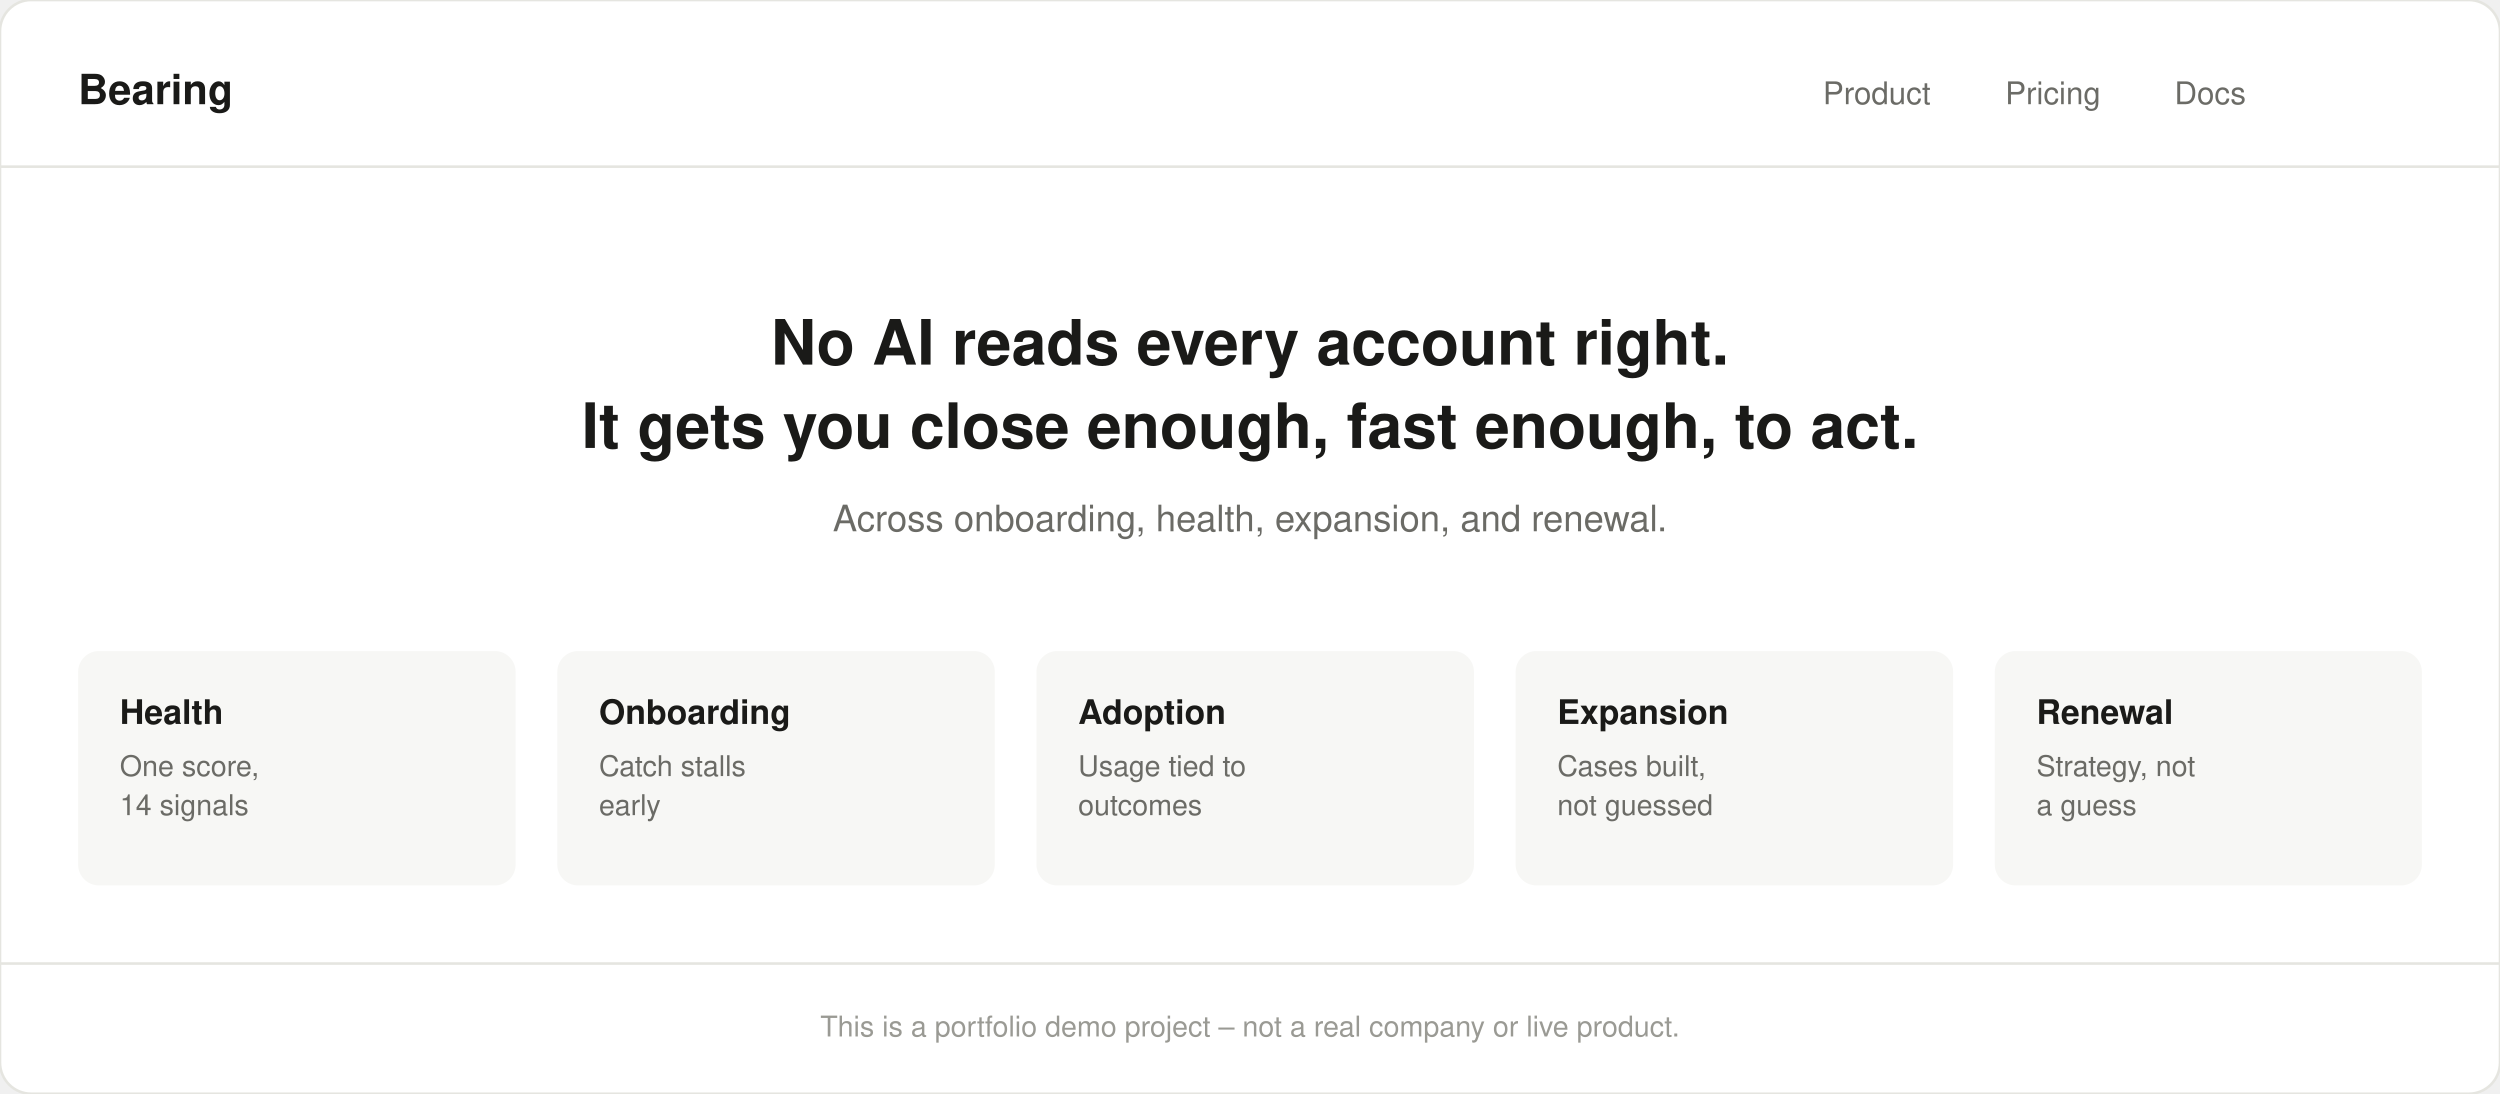
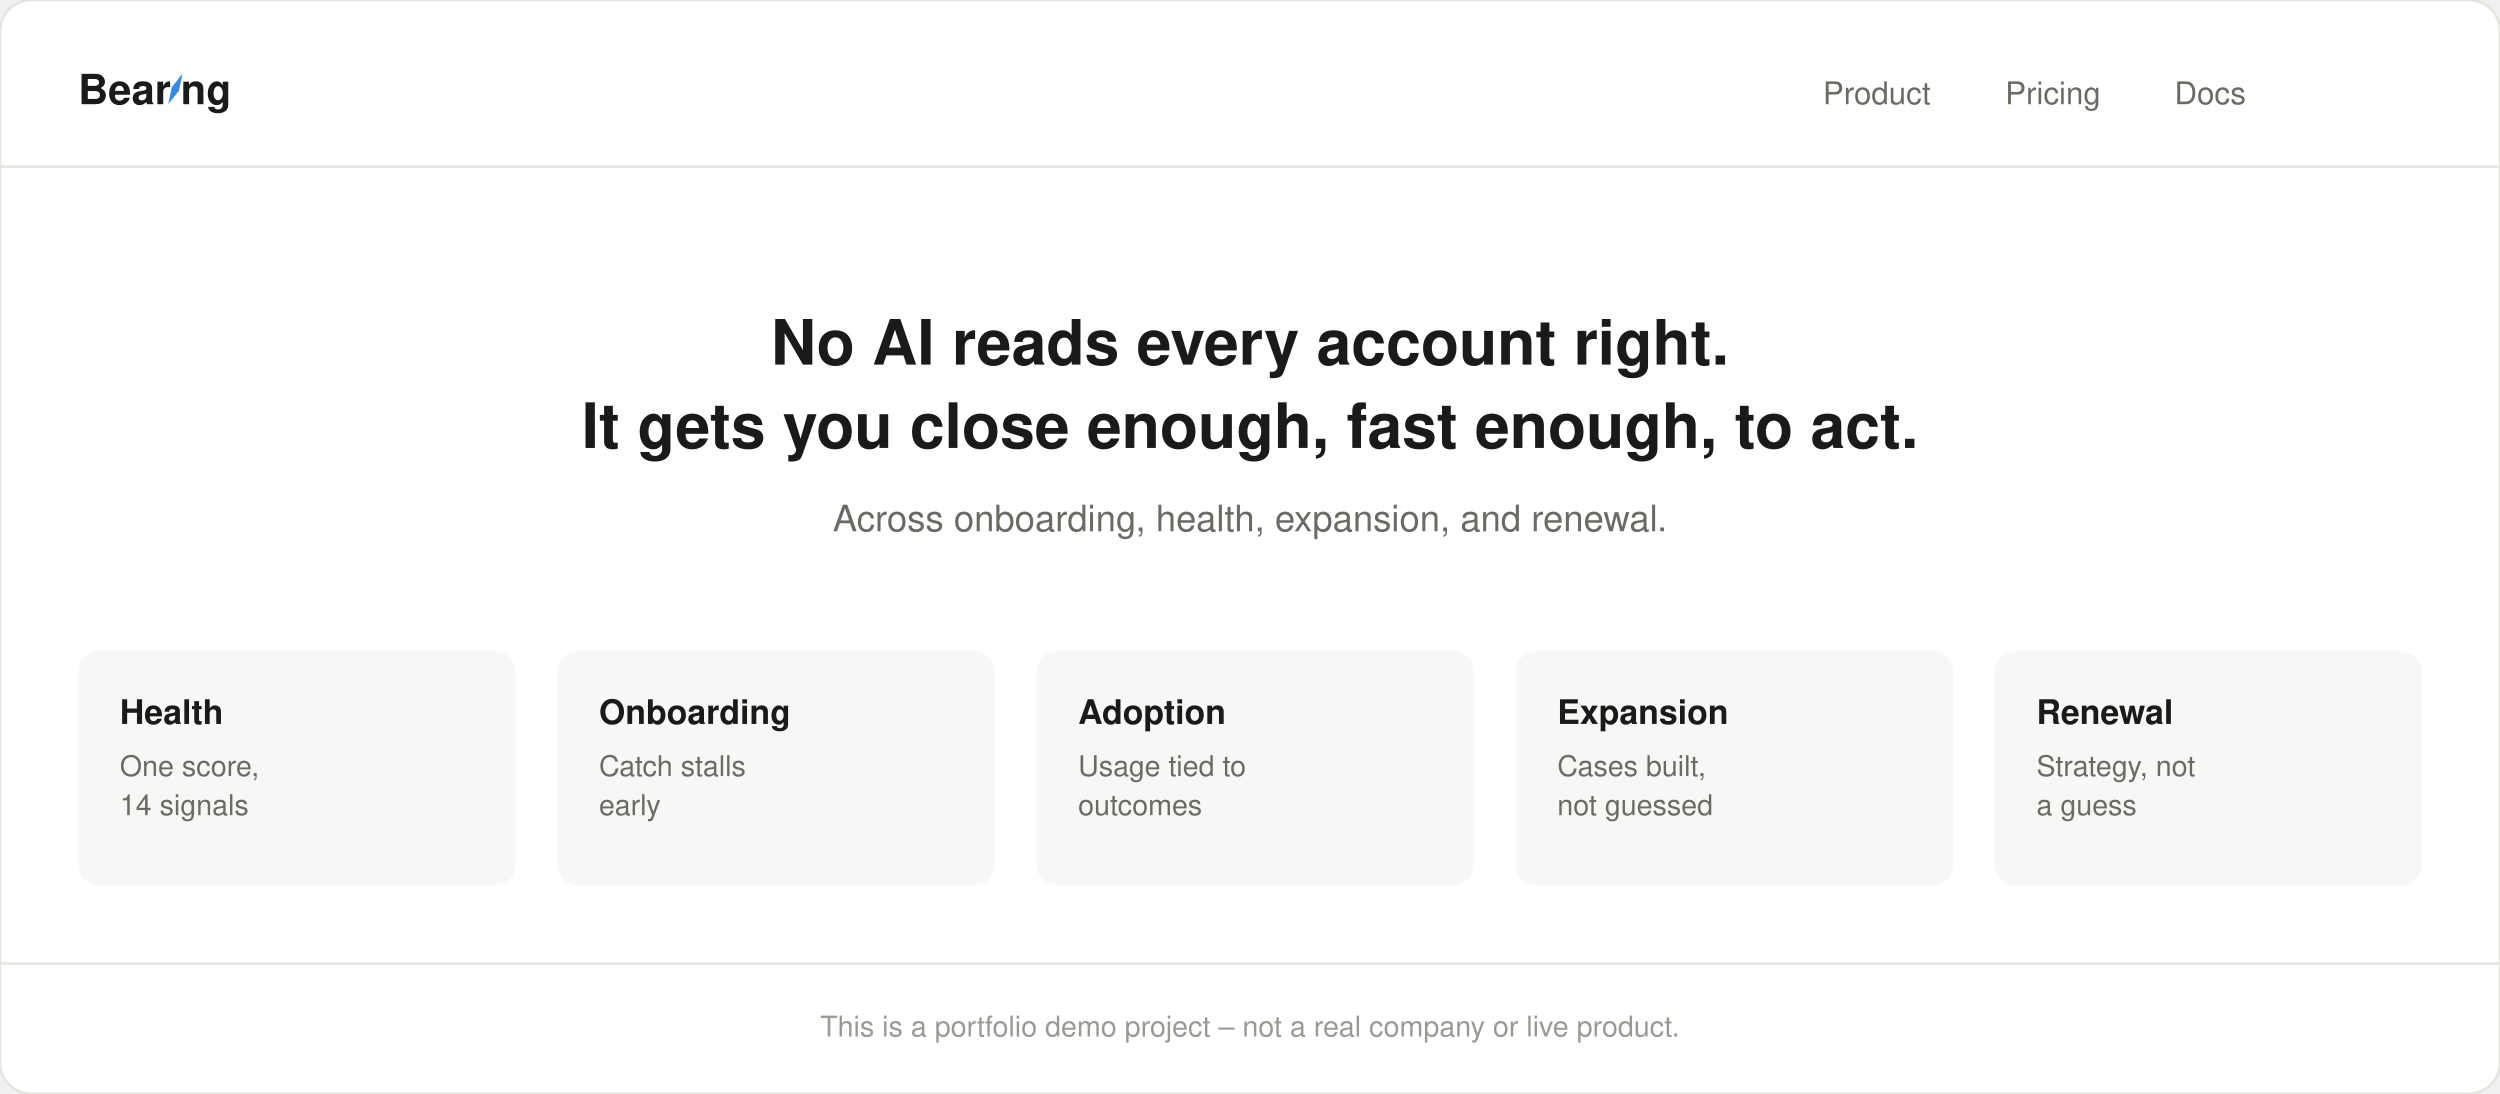
<svg xmlns="http://www.w3.org/2000/svg" viewBox="0 0 960 420" role="img" font-family="Helvetica, Arial, sans-serif">
  <rect x="0" y="0" width="960" height="420" rx="12" fill="#ffffff" stroke="#e5e5e0" />
  <line x1="0" y1="64" x2="960" y2="64" stroke="#e5e5e0" />
-   <text x="30" y="40" font-size="16" font-weight="700" fill="#1a1a18">Bearing</text>
+   <text x="30" y="40" font-size="16" font-weight="700" fill="#1a1a18">Bear</text>
+   <g transform="translate(67.36,34.13) rotate(25) scale(0.1704)">
+     <polygon points="0,-38 9,0 0,38 -9,0" fill="#378ADD" />
+   </g>
+   <text x="69.37" y="40" font-size="16" font-weight="700" fill="#1a1a18">ng</text>
  <text x="700" y="40" font-size="12" fill="#6b6b66">Product</text>
  <text x="770" y="40" font-size="12" fill="#6b6b66">Pricing</text>
  <text x="835" y="40" font-size="12" fill="#6b6b66">Docs</text>
  <text x="480" y="140" text-anchor="middle" font-size="24" font-weight="700" fill="#1a1a18">No AI reads every account right.</text>
  <text x="480" y="172" text-anchor="middle" font-size="24" font-weight="700" fill="#1a1a18">It gets you close enough, fast enough, to act.</text>
  <text x="480" y="204" text-anchor="middle" font-size="14" fill="#6b6b66">Across onboarding, health, expansion, and renewal.</text>
  <g font-size="13" font-weight="700" fill="#1a1a18">
    <rect x="30" y="250" width="168" height="90" rx="8" fill="#f7f7f5" />
    <text x="46" y="278">Health</text>
    <text x="46" y="298" font-size="11" font-weight="400" fill="#6b6b66">One score,</text>
    <text x="46" y="313" font-size="11" font-weight="400" fill="#6b6b66">14 signals</text>
    <rect x="214" y="250" width="168" height="90" rx="8" fill="#f7f7f5" />
    <text x="230" y="278">Onboarding</text>
    <text x="230" y="298" font-size="11" font-weight="400" fill="#6b6b66">Catch stalls</text>
    <text x="230" y="313" font-size="11" font-weight="400" fill="#6b6b66">early</text>
    <rect x="398" y="250" width="168" height="90" rx="8" fill="#f7f7f5" />
    <text x="414" y="278">Adoption</text>
    <text x="414" y="298" font-size="11" font-weight="400" fill="#6b6b66">Usage tied to</text>
    <text x="414" y="313" font-size="11" font-weight="400" fill="#6b6b66">outcomes</text>
    <rect x="582" y="250" width="168" height="90" rx="8" fill="#f7f7f5" />
    <text x="598" y="278">Expansion</text>
    <text x="598" y="298" font-size="11" font-weight="400" fill="#6b6b66">Cases built,</text>
    <text x="598" y="313" font-size="11" font-weight="400" fill="#6b6b66">not guessed</text>
    <rect x="766" y="250" width="164" height="90" rx="8" fill="#f7f7f5" />
    <text x="782" y="278">Renewal</text>
    <text x="782" y="298" font-size="11" font-weight="400" fill="#6b6b66">Strategy, not</text>
    <text x="782" y="313" font-size="11" font-weight="400" fill="#6b6b66">a guess</text>
  </g>
  <line x1="0" y1="370" x2="960" y2="370" stroke="#e5e5e0" />
  <text x="480" y="398" text-anchor="middle" font-size="11" fill="#9a9a94">This is a portfolio demo project – not a real company or live product.</text>
</svg>
